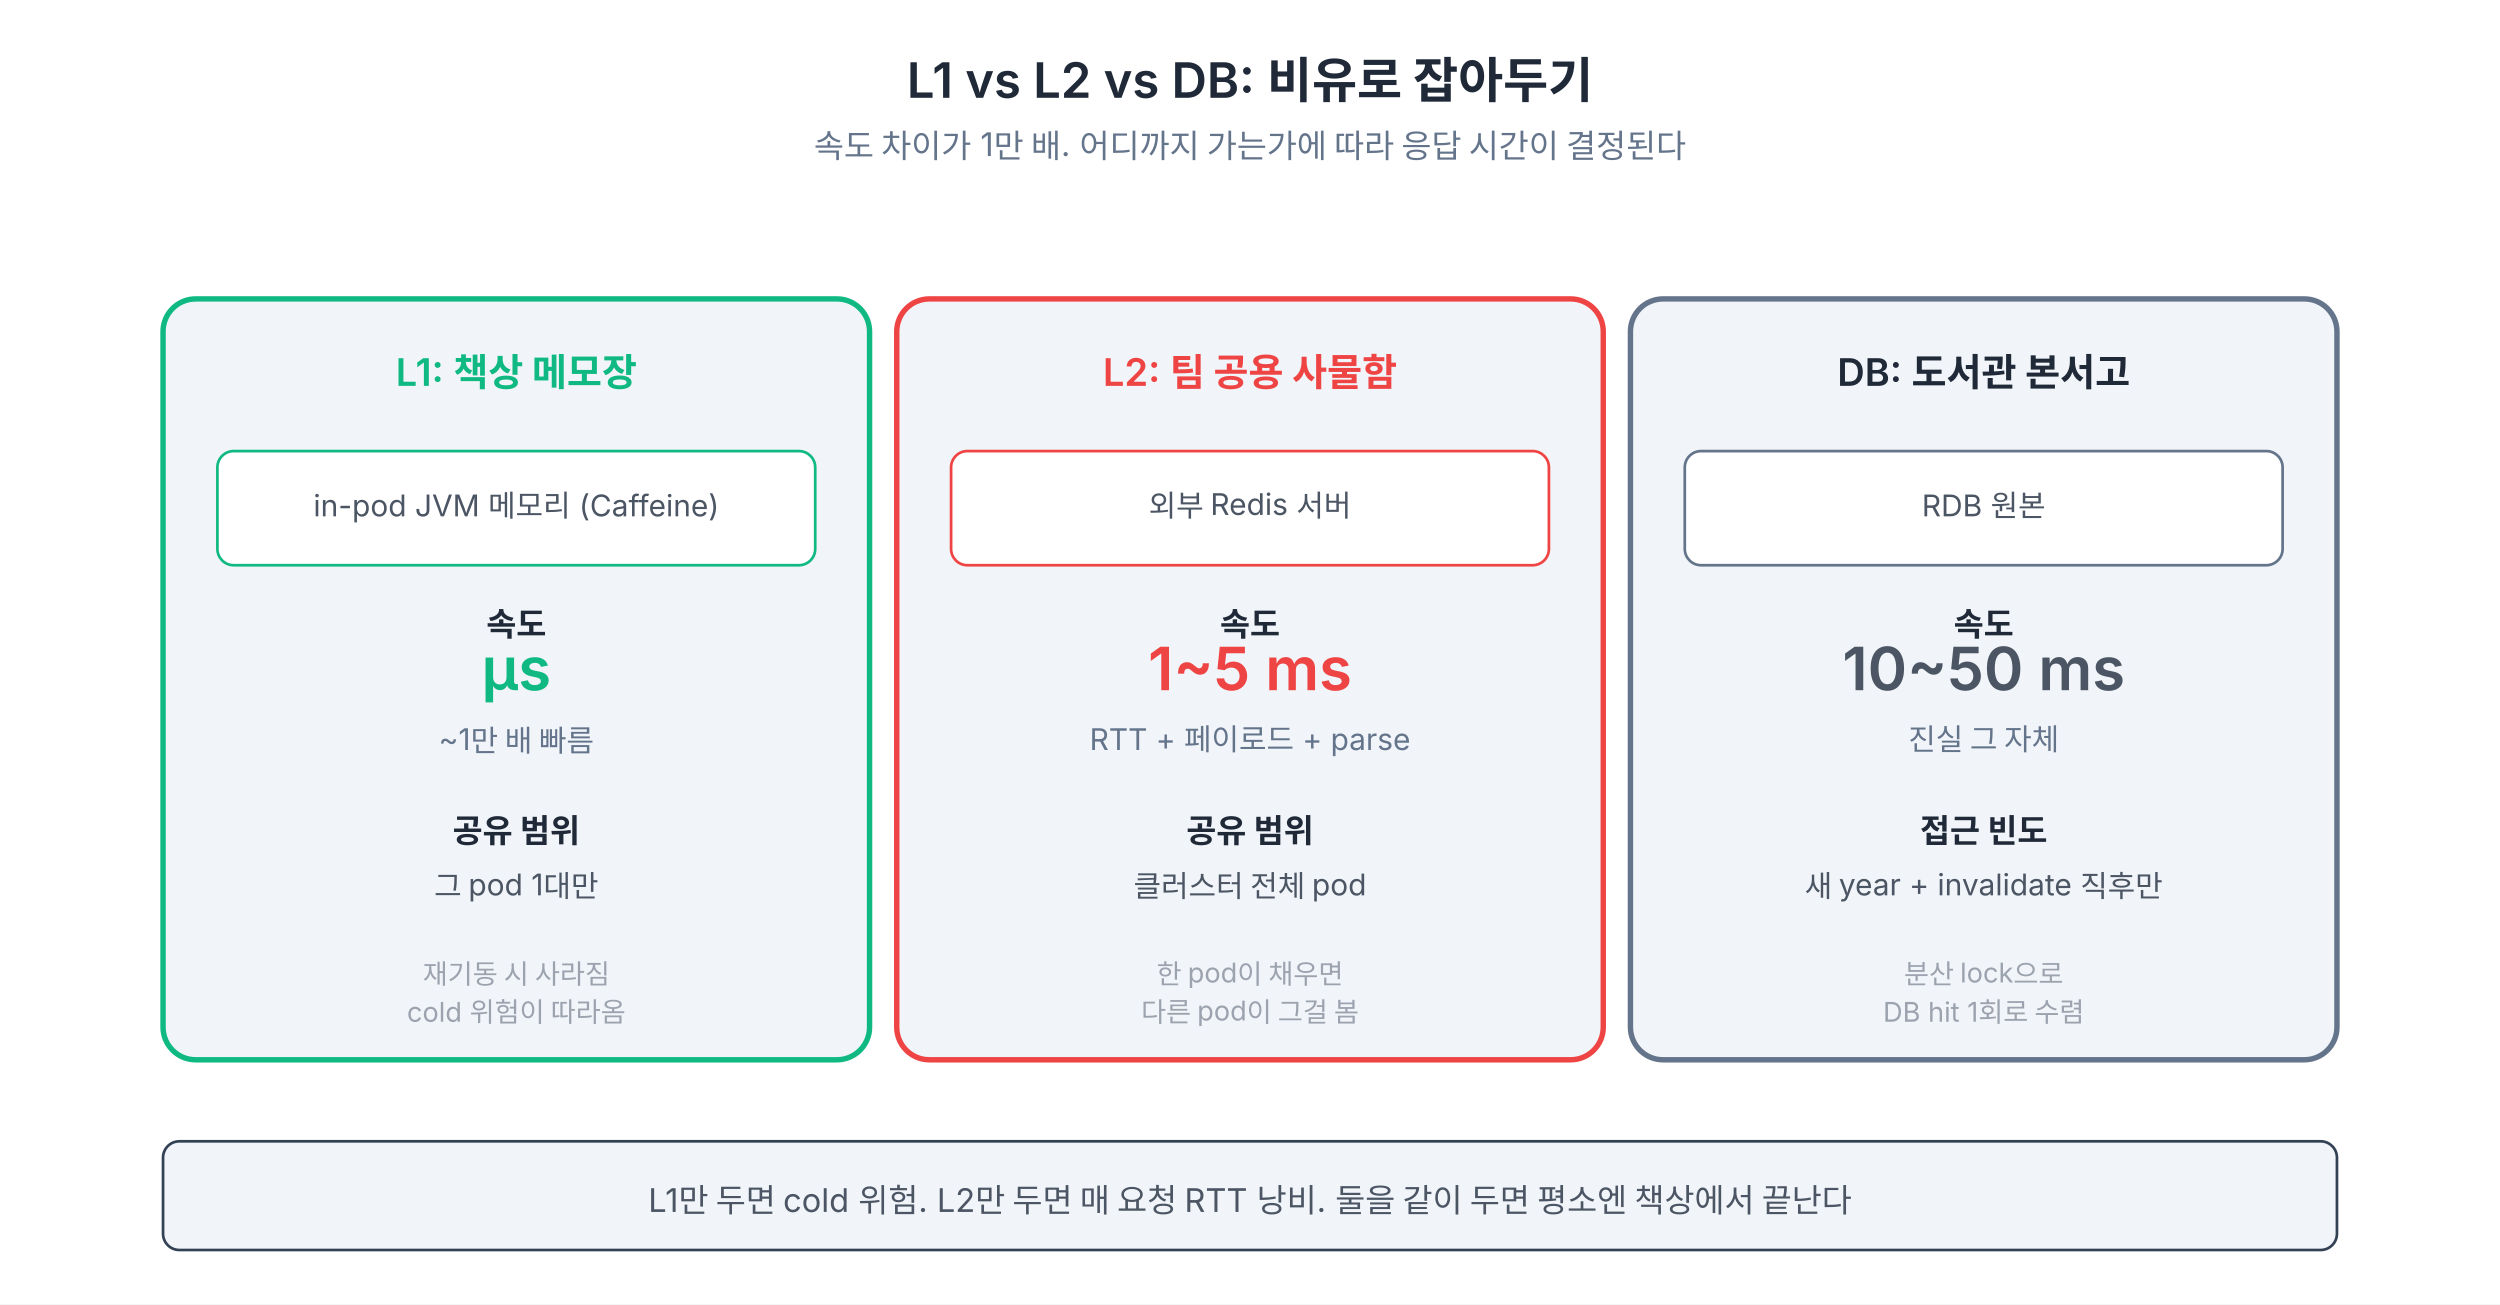
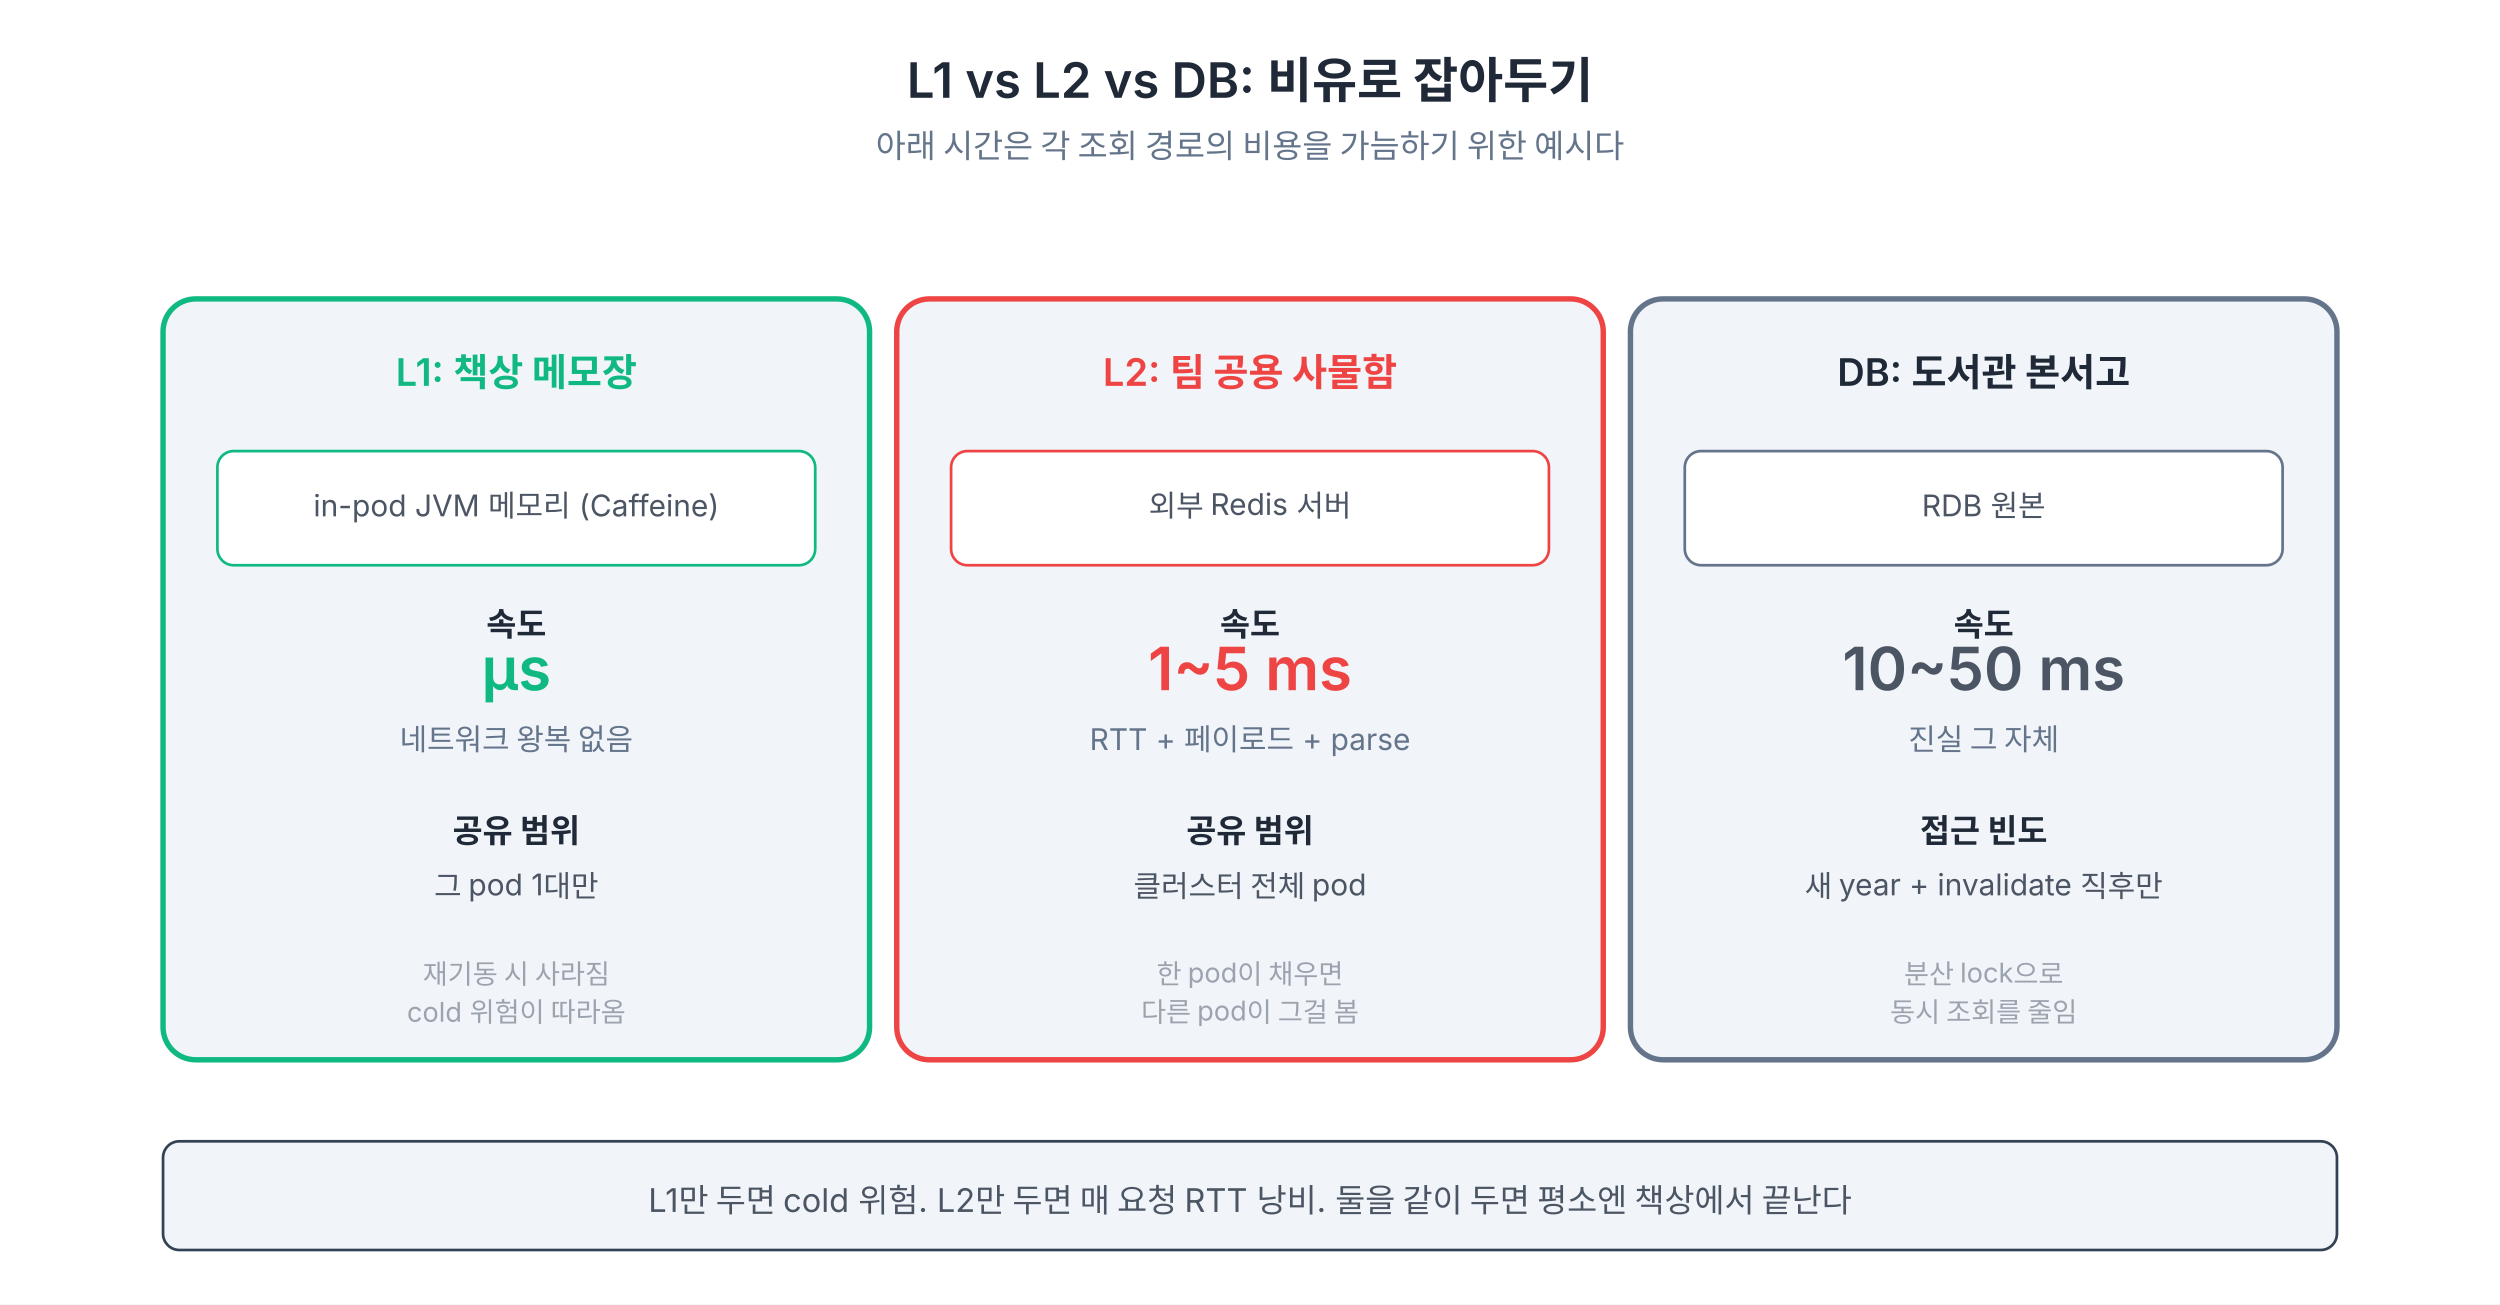
<svg xmlns="http://www.w3.org/2000/svg" viewBox="0 0 920 480" font-family="system-ui, -apple-system, sans-serif">
  <rect width="920" height="480" fill="#ffffff" />
  <text x="460" y="36" fill="#1f2937" font-size="18" font-weight="600" text-anchor="middle">L1 vs L2 vs DB: 비유로 잡아두기</text>
-   <text x="460" y="58" fill="#64748b" font-size="12" text-anchor="middle">속도 차이가 1만 배. 어디까지 가는가에 따라 응답 시간이 결정된다</text>
+   <text x="460" y="58" fill="#64748b" font-size="12" text-anchor="middle">아래 시간은 각 조회 경로의 비용을 가늠하기 위한 예시다</text>
  <g transform="translate(60, 110)">
    <rect x="0" y="0" width="260" height="280" rx="12" fill="#f1f5f9" stroke="#10b981" stroke-width="2" />
    <text x="130" y="32" fill="#10b981" font-size="14" font-weight="600" text-anchor="middle">L1: 책상 메모장</text>
    <rect x="20" y="56" width="220" height="42" rx="6" fill="#ffffff" stroke="#10b981" stroke-width="1" />
    <text x="130" y="80" fill="#4b5563" font-size="11" text-anchor="middle">in-pod JVM 메모리 (Caffeine)</text>
    <text x="130" y="124" fill="#1f2937" font-size="12" font-weight="600" text-anchor="middle">속도</text>
    <text x="130" y="144" fill="#10b981" font-size="22" font-weight="600" text-anchor="middle">µs</text>
-     <text x="130" y="166" fill="#64748b" font-size="11" text-anchor="middle">~1만 배 빠름</text>
+     <text x="130" y="166" fill="#64748b" font-size="11" text-anchor="middle">네트워크 왕복 없음</text>
    <text x="130" y="200" fill="#1f2937" font-size="12" font-weight="600" text-anchor="middle">공유 범위</text>
    <text x="130" y="220" fill="#4b5563" font-size="11" text-anchor="middle">그 pod 1대만</text>
    <text x="130" y="252" fill="#9ca3af" font-size="10" text-anchor="middle">재기동 시 사라짐</text>
    <text x="130" y="266" fill="#9ca3af" font-size="10" text-anchor="middle">cold 위험이 따라옴</text>
  </g>
  <g transform="translate(330, 110)">
    <rect x="0" y="0" width="260" height="280" rx="12" fill="#f1f5f9" stroke="#ef4444" stroke-width="2" />
    <text x="130" y="32" fill="#ef4444" font-size="14" font-weight="600" text-anchor="middle">L2: 팀 공용 사물함</text>
    <rect x="20" y="56" width="220" height="42" rx="6" fill="#ffffff" stroke="#ef4444" stroke-width="1" />
    <text x="130" y="80" fill="#4b5563" font-size="11" text-anchor="middle">외부 Redis 서버</text>
    <text x="130" y="124" fill="#1f2937" font-size="12" font-weight="600" text-anchor="middle">속도</text>
    <text x="130" y="144" fill="#ef4444" font-size="22" font-weight="600" text-anchor="middle">1~5 ms</text>
    <text x="130" y="166" fill="#64748b" font-size="11" text-anchor="middle">RTT + 페이로드 + parse</text>
    <text x="130" y="200" fill="#1f2937" font-size="12" font-weight="600" text-anchor="middle">공유 범위</text>
    <text x="130" y="220" fill="#4b5563" font-size="11" text-anchor="middle">클러스터 전체 pod</text>
    <text x="130" y="252" fill="#9ca3af" font-size="10" text-anchor="middle">한 pod이 채우면</text>
    <text x="130" y="266" fill="#9ca3af" font-size="10" text-anchor="middle">다른 pod이 그걸 봄</text>
  </g>
  <g transform="translate(600, 110)">
    <rect x="0" y="0" width="260" height="280" rx="12" fill="#f1f5f9" stroke="#64748b" stroke-width="2" />
    <text x="130" y="32" fill="#1f2937" font-size="14" font-weight="600" text-anchor="middle">DB: 도서관 본서고</text>
    <rect x="20" y="56" width="220" height="42" rx="6" fill="#ffffff" stroke="#64748b" stroke-width="1" />
    <text x="130" y="80" fill="#4b5563" font-size="11" text-anchor="middle">RDB 원본</text>
    <text x="130" y="124" fill="#1f2937" font-size="12" font-weight="600" text-anchor="middle">속도</text>
    <text x="130" y="144" fill="#4b5563" font-size="22" font-weight="600" text-anchor="middle">10~50 ms</text>
    <text x="130" y="166" fill="#64748b" font-size="11" text-anchor="middle">진실 그 자체</text>
    <text x="130" y="200" fill="#1f2937" font-size="12" font-weight="600" text-anchor="middle">접근 빈도</text>
    <text x="130" y="220" fill="#4b5563" font-size="11" text-anchor="middle">새 year + invalidate 직후만</text>
    <text x="130" y="252" fill="#9ca3af" font-size="10" text-anchor="middle">분산 lock으로</text>
-     <text x="130" y="266" fill="#9ca3af" font-size="10" text-anchor="middle">DB hit 1회로 수렴</text>
+     <text x="130" y="266" fill="#9ca3af" font-size="10" text-anchor="middle">동시 조회를 줄임</text>
  </g>
  <rect x="60" y="420" width="800" height="40" rx="6" fill="#f1f5f9" stroke="#334155" stroke-width="1" />
  <text x="460" y="446" fill="#4b5563" font-size="12" text-anchor="middle">L1만 두면 cold 위험. L2만 두면 매 요청 RTT 낭비. 둘을 같이 두면 평소엔 책상에서 끝난다</text>
</svg>
